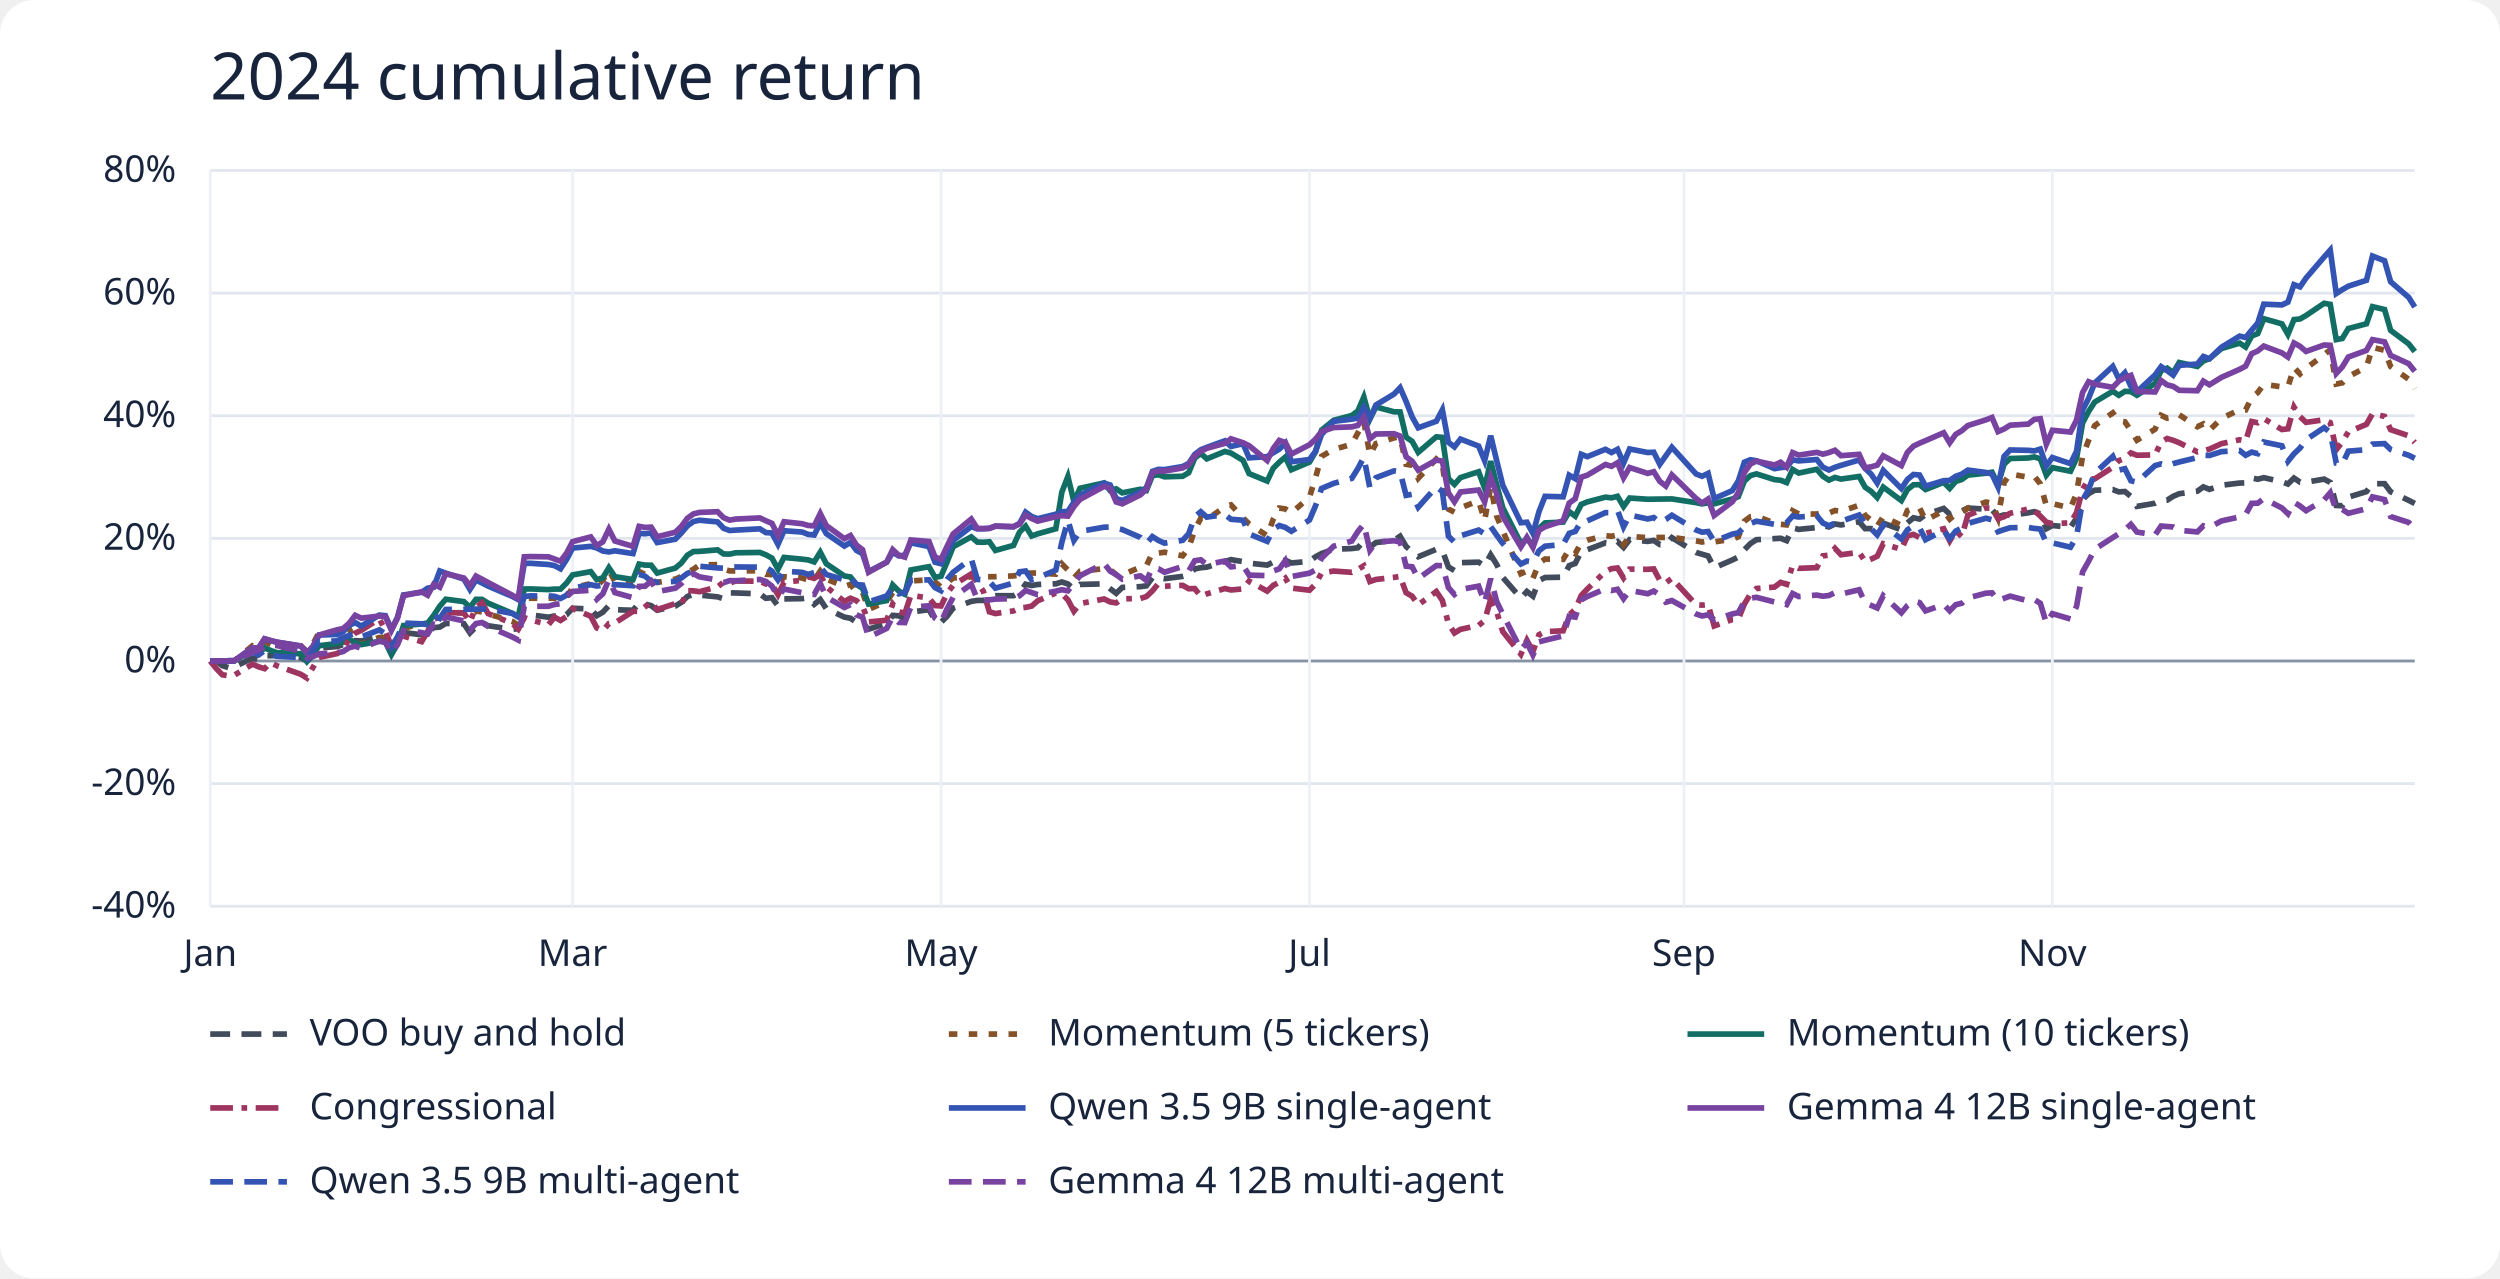
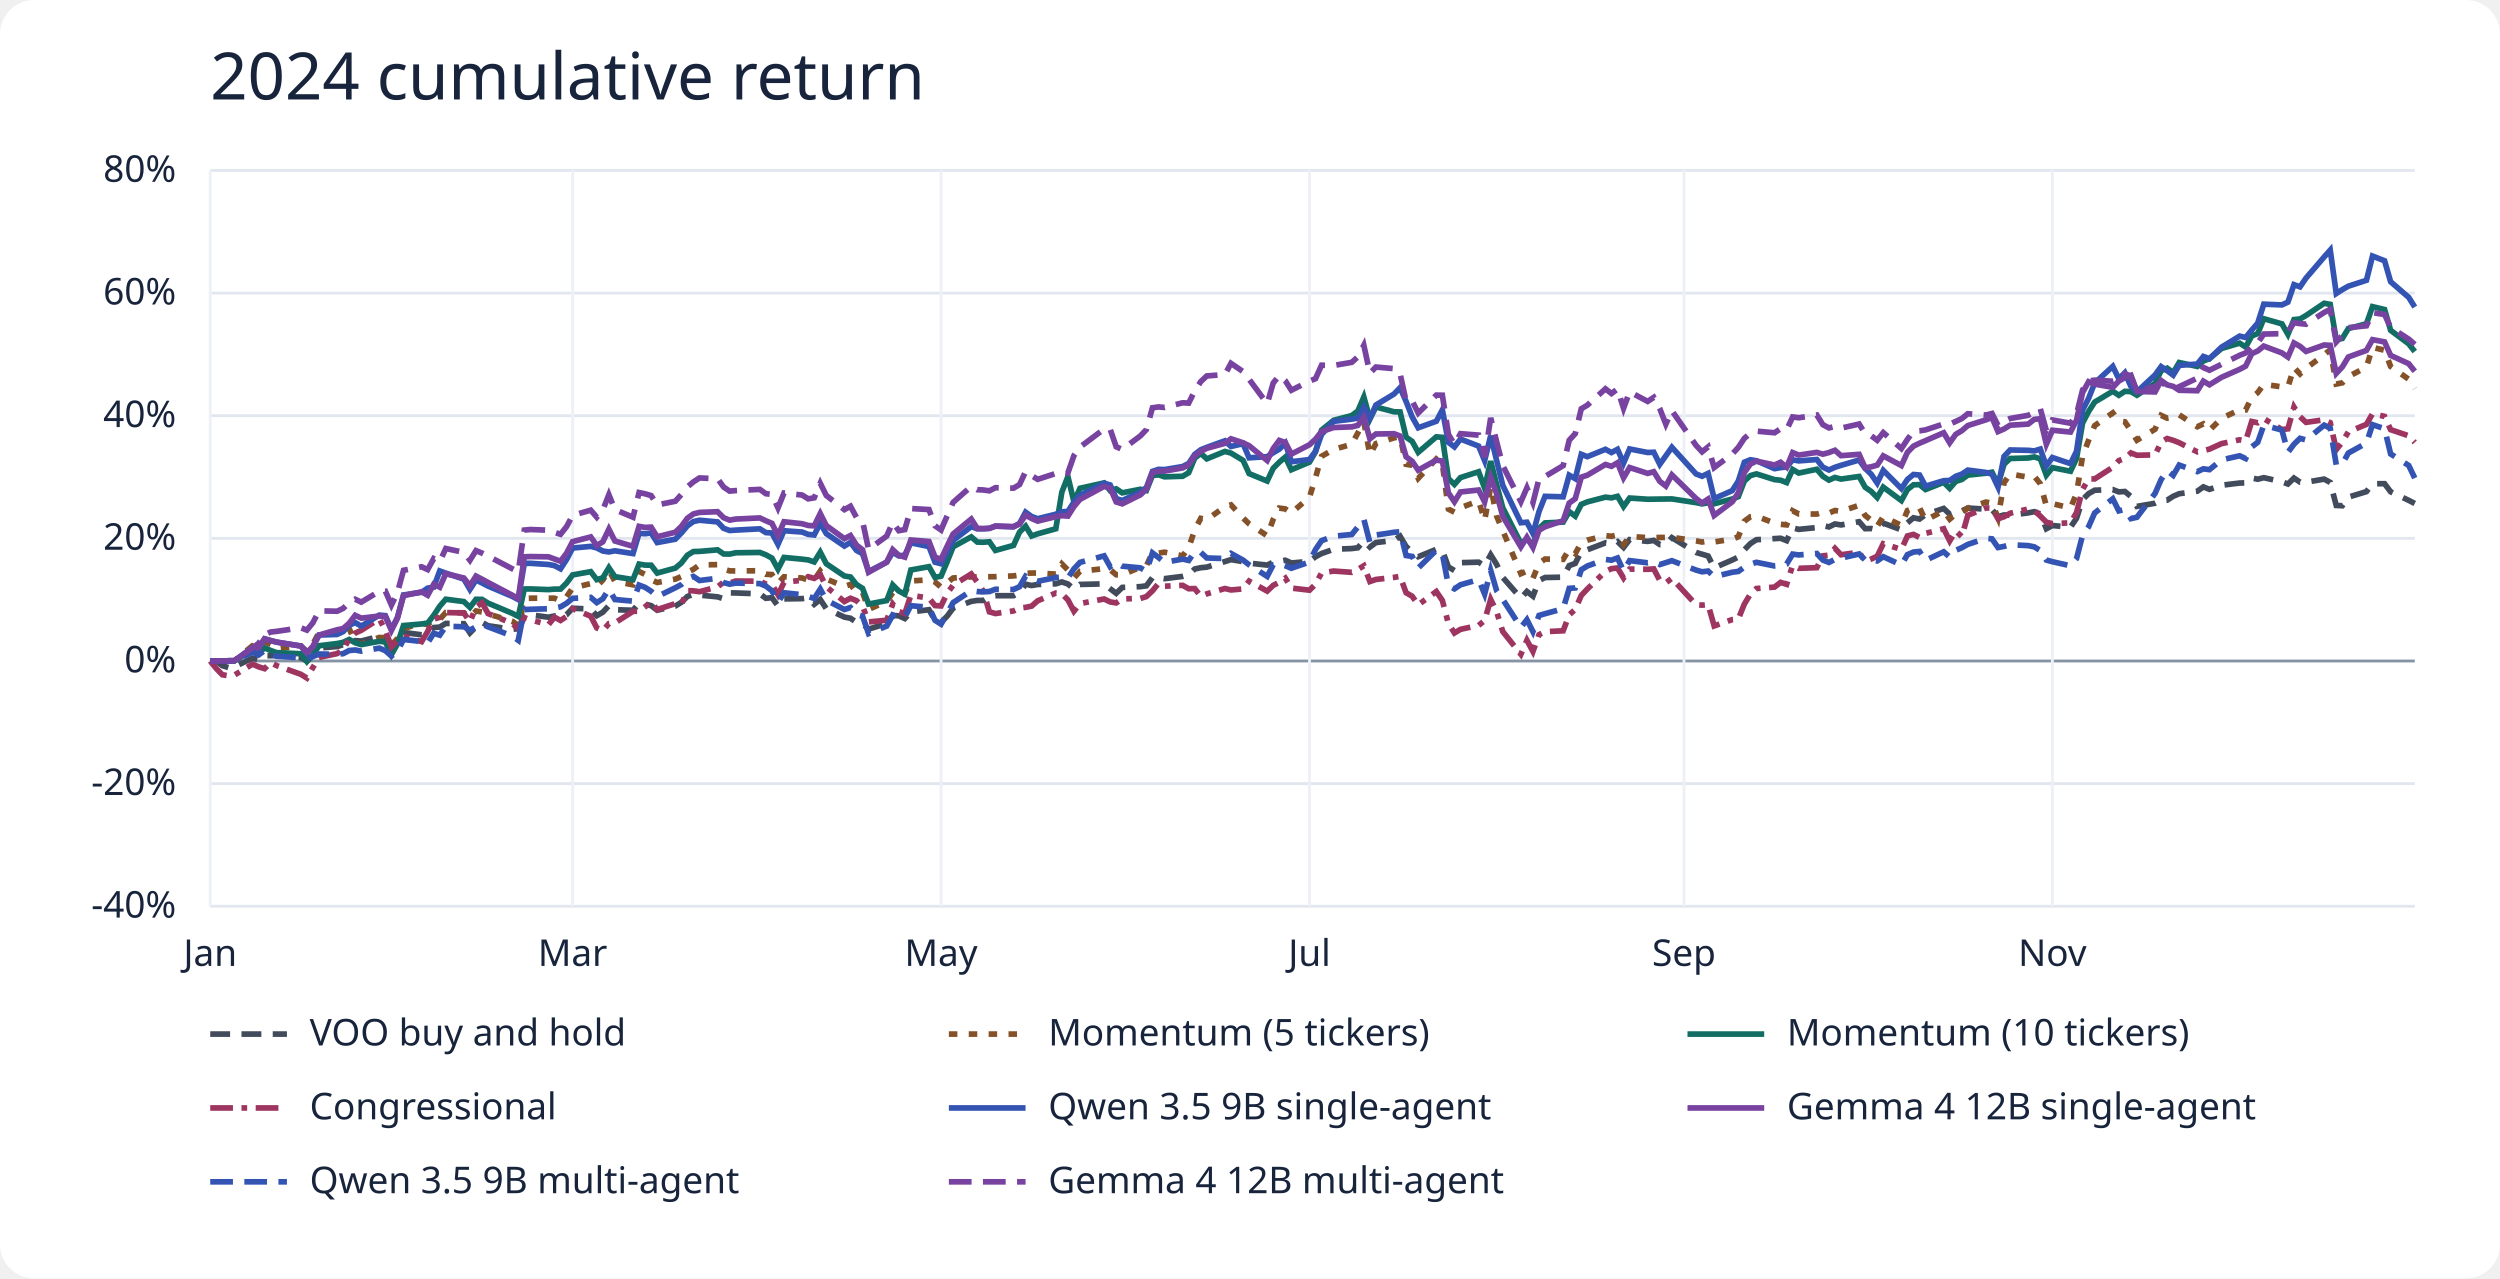
<svg xmlns="http://www.w3.org/2000/svg" aria-labelledby="title desc" viewBox="0 0 880 450" role="img">
  <rect width="880" height="450" rx="12" fill="white" />
  <g font-family="system-ui, sans-serif" fill="#17243b">
    <text x="74.00" y="35.00" font-size="23" text-anchor="start">2024 cumulative return</text>
    <path d="M74 319.00 H850" stroke="#e2e7ef" />
    <text x="62.00" y="323.00" font-size="13" text-anchor="end">-40%</text>
    <path d="M74 275.83 H850" stroke="#e2e7ef" />
    <text x="62.00" y="279.83" font-size="13" text-anchor="end">-20%</text>
    <path d="M74 232.67 H850" stroke="#8593a5" />
    <text x="62.00" y="236.67" font-size="13" text-anchor="end">0%</text>
    <path d="M74 189.50 H850" stroke="#e2e7ef" />
    <text x="62.00" y="193.50" font-size="13" text-anchor="end">20%</text>
    <path d="M74 146.33 H850" stroke="#e2e7ef" />
    <text x="62.00" y="150.33" font-size="13" text-anchor="end">40%</text>
    <path d="M74 103.17 H850" stroke="#e2e7ef" />
    <text x="62.00" y="107.17" font-size="13" text-anchor="end">60%</text>
    <path d="M74 60.00 H850" stroke="#e2e7ef" />
    <text x="62.00" y="64.00" font-size="13" text-anchor="end">80%</text>
    <path d="M74.00 60 V319" stroke="#edf0f5" />
    <text x="74.00" y="340.00" font-size="13" text-anchor="middle">Jan</text>
    <path d="M201.56 60 V319" stroke="#edf0f5" />
    <text x="201.56" y="340.00" font-size="13" text-anchor="middle">Mar</text>
    <path d="M331.25 60 V319" stroke="#edf0f5" />
    <text x="331.25" y="340.00" font-size="13" text-anchor="middle">May</text>
    <path d="M460.94 60 V319" stroke="#edf0f5" />
    <text x="460.94" y="340.00" font-size="13" text-anchor="middle">Jul</text>
    <path d="M592.75 60 V319" stroke="#edf0f5" />
    <text x="592.75" y="340.00" font-size="13" text-anchor="middle">Sep</text>
    <path d="M722.44 60 V319" stroke="#edf0f5" />
    <text x="722.44" y="340.00" font-size="13" text-anchor="middle">Nov</text>
    <polyline stroke="#414b5b" stroke-width="2" fill="none" stroke-dasharray="7 4" points="74.00,232.67 76.13,232.70 78.25,234.31 80.38,234.98 82.50,234.71 88.88,231.65 91.01,232.18 93.13,230.75 95.26,230.82 97.39,230.73 105.89,231.47 108.02,232.67 110.14,230.76 112.27,228.09 118.65,227.59 120.77,226.93 122.90,226.75 125.02,225.50 127.15,225.63 133.53,224.01 135.65,224.17 137.78,227.83 139.91,224.92 142.03,222.63 148.41,223.45 150.54,222.75 152.66,220.90 154.79,220.74 156.92,219.45 163.29,219.55 165.42,222.78 167.55,220.63 169.67,219.09 171.80,220.26 180.30,221.52 182.43,221.29 184.55,216.51 186.68,216.41 193.06,217.26 195.18,216.83 197.31,217.19 199.44,216.34 201.56,214.10 207.94,214.38 210.07,216.72 212.19,215.50 214.32,213.19 216.44,214.62 222.82,214.81 224.95,212.31 227.07,212.67 229.20,213.18 231.33,214.80 237.70,213.34 239.83,212.02 241.96,209.96 244.08,209.17 246.21,209.48 252.59,210.09 254.71,210.76 256.84,208.69 258.96,208.72 267.47,209.03 269.59,210.60 271.72,210.38 273.85,213.31 275.97,210.81 282.35,210.72 284.48,210.43 286.60,212.72 288.73,211.03 290.85,214.25 297.23,217.22 299.36,217.63 301.48,219.02 303.61,219.54 305.74,221.45 312.12,219.48 314.24,216.61 316.37,216.77 318.49,217.73 320.62,215.43 327.00,214.62 329.12,218.30 331.25,219.05 333.38,216.91 335.50,214.05 341.88,211.69 344.01,211.35 346.13,211.34 348.26,209.99 350.38,209.69 356.76,209.68 358.89,208.55 361.01,205.64 363.14,206.10 365.27,205.74 371.64,205.50 373.77,204.85 375.90,205.56 378.02,207.36 380.15,205.72 388.65,205.52 390.78,207.23 392.90,208.85 395.03,206.77 401.41,206.50 403.53,206.21 405.66,203.32 407.79,203.38 409.91,203.69 416.29,202.89 418.42,202.34 420.54,200.29 422.67,199.83 424.79,199.63 431.17,197.66 433.30,196.99 437.55,197.69 439.68,198.23 446.05,198.91 448.18,197.87 450.31,197.59 452.43,197.20 454.56,198.17 460.94,197.59 463.06,195.98 465.19,194.84 469.44,193.34 475.82,193.09 477.95,192.82 480.07,190.37 482.20,192.57 484.32,190.99 490.70,190.22 492.83,188.76 494.95,192.37 497.08,194.28 499.21,195.97 505.58,193.36 507.71,193.78 509.84,199.57 511.96,200.82 514.09,198.06 520.47,197.88 522.59,199.18 524.72,195.28 526.84,198.71 528.97,203.24 535.35,210.56 537.47,208.20 539.60,209.85 541.73,204.33 543.85,203.29 550.23,203.16 552.36,199.11 554.48,198.32 556.61,194.06 558.73,193.52 565.11,191.09 567.24,191.51 569.36,190.62 571.49,192.69 573.62,189.94 579.99,190.57 582.12,190.23 584.25,191.69 586.37,191.65 588.50,189.25 597.00,194.46 599.13,195.09 601.25,195.71 603.38,199.89 609.76,197.11 611.88,196.08 614.01,193.52 616.14,191.34 618.26,189.98 624.64,189.59 626.77,189.47 628.89,190.31 631.02,185.83 633.15,186.34 639.52,185.70 641.65,184.95 643.78,185.48 645.90,184.44 648.03,184.78 654.41,183.64 656.53,186.09 658.66,186.05 660.78,186.54 662.91,184.15 669.29,186.51 671.41,184.05 673.54,182.26 675.67,182.70 677.79,181.13 684.17,178.97 686.30,181.00 688.42,179.89 690.55,179.85 692.67,178.82 699.05,179.23 701.18,179.42 703.30,181.85 705.43,181.25 707.56,181.36 713.93,180.53 716.06,180.11 718.19,180.91 720.31,186.12 722.44,184.99 728.82,185.56 730.94,182.43 733.07,175.86 735.19,173.76 737.32,172.56 743.70,172.33 745.82,173.15 747.95,173.01 750.08,174.75 752.20,178.25 758.58,177.14 760.71,176.16 762.83,176.06 764.96,174.70 767.08,173.79 773.46,172.91 775.59,171.38 777.72,172.25 781.97,170.81 788.35,170.03 790.47,169.97 792.60,168.23 794.72,168.69 796.85,168.14 803.23,169.59 805.35,170.37 807.48,168.28 809.61,169.71 811.73,169.73 818.11,168.65 820.24,169.81 822.36,177.92 824.49,178.02 826.61,174.99 832.99,173.05 835.12,170.25 839.37,170.26 841.50,173.11 847.87,176.13 850.00,177.22" />
    <path stroke="#414b5b" stroke-width="2" fill="none" stroke-dasharray="7 4" d="M74 364 h27" />
    <text x="109.00" y="368.00" font-size="13" text-anchor="start">VOO buy and hold</text>
    <polyline stroke="#845128" stroke-width="2" fill="none" stroke-dasharray="3 4" points="74.00,232.67 76.13,232.65 78.25,232.63 80.38,232.60 82.50,232.58 88.88,227.30 91.01,227.65 93.13,225.95 95.26,226.83 97.39,228.33 105.89,227.39 108.02,229.26 110.14,226.73 112.27,222.66 118.65,222.93 120.77,222.37 122.90,221.23 125.02,226.10 127.15,226.71 133.53,224.38 135.65,224.48 137.78,226.98 139.91,224.79 142.03,221.30 148.41,219.26 150.54,219.94 152.66,217.83 154.79,218.01 156.92,215.61 163.29,215.71 165.42,217.16 167.55,215.07 169.67,215.41 171.80,216.09 180.30,218.69 182.43,220.10 184.55,210.64 186.68,210.57 193.06,210.55 195.18,210.57 197.31,211.51 199.44,210.05 201.56,206.96 207.94,205.42 210.07,206.34 212.19,204.20 214.32,200.70 216.44,204.65 222.82,205.85 224.95,201.17 227.07,202.19 229.20,204.06 231.33,205.03 237.70,203.86 239.83,202.94 241.96,201.39 244.08,200.40 246.21,198.84 252.59,198.75 254.71,200.34 256.84,200.95 258.96,200.98 267.47,200.90 269.59,202.14 271.72,202.25 273.85,205.27 275.97,203.02 282.35,203.45 284.48,204.19 286.60,204.15 288.73,201.02 290.85,203.82 297.23,206.42 299.36,205.71 301.48,208.45 303.61,208.47 305.74,214.51 312.12,211.70 314.24,208.64 316.37,210.16 318.49,208.80 320.62,204.49 327.00,204.10 329.12,204.84 331.25,206.70 333.38,205.13 335.50,203.45 341.88,203.08 344.01,203.06 346.13,203.04 348.26,203.01 350.38,202.99 356.76,202.72 358.89,202.40 361.01,201.77 363.14,201.72 365.27,201.70 371.64,202.09 373.77,198.49 375.90,200.66 378.02,203.46 380.15,201.11 388.65,200.15 390.78,200.51 392.90,202.32 395.03,202.33 401.41,199.67 403.53,199.18 405.66,194.50 407.79,194.70 409.91,194.37 416.29,195.65 418.42,192.84 420.54,186.50 422.67,182.47 424.79,182.94 431.17,178.35 433.30,177.72 437.55,182.33 439.68,184.39 446.05,188.59 448.18,182.78 450.31,178.85 452.43,179.14 454.56,180.57 460.94,174.98 463.06,168.15 465.19,160.62 469.44,158.19 475.82,156.39 477.95,152.40 480.07,148.31 482.20,160.12 484.32,156.14 490.70,154.13 492.83,153.70 494.95,163.44 497.08,163.76 499.21,168.38 505.58,161.56 507.71,163.24 509.84,179.21 511.96,180.29 514.09,178.74 520.47,176.29 522.59,183.22 524.72,171.34 526.84,181.75 528.97,186.78 535.35,201.95 537.47,201.03 539.60,203.57 541.73,198.28 543.85,196.79 550.23,196.89 552.36,193.39 554.48,194.90 556.61,190.96 558.73,190.13 565.11,188.54 567.24,188.77 569.36,188.27 571.49,191.68 573.62,188.84 579.99,189.24 582.12,189.21 584.25,189.19 586.37,189.16 588.50,189.14 597.00,190.38 599.13,190.79 601.25,190.43 603.38,190.76 609.76,189.78 611.88,188.94 614.01,183.48 616.14,181.89 618.26,181.68 624.64,184.16 626.77,184.55 628.89,184.76 631.02,179.80 633.15,180.90 639.52,180.95 641.65,180.32 643.78,180.60 645.90,179.70 648.03,180.00 654.41,177.86 656.53,181.44 658.66,183.09 660.78,185.22 662.91,181.87 669.29,184.94 671.41,179.71 673.54,178.87 675.67,178.71 677.79,183.14 684.17,179.78 686.30,182.74 688.42,180.95 690.55,180.46 692.67,178.86 699.05,176.73 701.18,177.11 703.30,182.23 705.43,169.89 707.56,166.81 713.93,168.00 716.06,167.64 718.19,170.28 720.31,178.06 722.44,177.28 728.82,178.82 730.94,173.71 733.07,160.59 735.19,154.96 737.32,149.83 743.70,145.33 745.82,148.16 747.95,148.48 750.08,151.60 752.20,154.96 758.58,151.08 760.71,146.21 762.83,147.20 764.96,146.89 767.08,146.00 773.46,150.21 775.59,149.21 777.72,151.46 781.97,147.27 788.35,144.23 790.47,144.28 792.60,139.89 794.72,138.20 796.85,135.27 803.23,136.19 805.35,136.24 807.48,129.34 809.61,131.62 811.73,129.64 818.11,124.86 820.24,123.11 822.36,135.18 824.49,134.76 826.61,132.58 832.99,129.21 835.12,122.26 839.37,123.30 841.50,129.00 847.87,133.51 850.00,136.78" />
    <path stroke="#845128" stroke-width="2" fill="none" stroke-dasharray="3 4" d="M334 364 h27" />
    <text x="369.00" y="368.00" font-size="13" text-anchor="start">Momentum (5 tickers)</text>
    <polyline stroke="#126e64" stroke-width="2" fill="none" points="74.00,232.67 76.13,232.65 78.25,232.63 80.38,232.60 82.50,232.58 88.88,228.86 91.01,229.91 93.13,228.05 95.26,228.97 97.39,229.73 105.89,230.12 108.02,232.87 110.14,230.52 112.27,227.31 118.65,226.52 120.77,226.10 122.90,225.10 125.02,226.24 127.15,226.91 133.53,225.74 135.65,225.97 137.78,230.44 139.91,226.62 142.03,220.19 148.41,219.63 150.54,219.33 152.66,216.62 154.79,213.39 156.92,210.93 163.29,211.76 165.42,213.80 167.55,210.96 169.67,210.98 171.80,212.30 180.30,215.88 182.43,216.98 184.55,207.33 186.68,207.30 193.06,207.54 195.18,207.36 197.31,207.36 199.44,205.22 201.56,202.37 207.94,201.22 210.07,204.03 212.19,203.40 214.32,199.84 216.44,202.99 222.82,204.00 224.95,198.56 227.07,198.92 229.20,198.94 231.33,201.72 237.70,199.97 239.83,198.18 241.96,195.42 244.08,194.15 246.21,194.09 252.59,193.55 254.71,195.00 256.84,195.04 258.96,194.58 267.47,194.46 269.59,195.29 271.72,196.45 273.85,200.33 275.97,196.22 282.35,196.83 284.48,197.09 286.60,197.80 288.73,194.37 290.85,198.43 297.23,202.75 299.36,203.09 301.48,205.74 303.61,207.10 305.74,212.62 312.12,211.40 314.24,205.90 316.37,208.04 318.49,209.14 320.62,200.63 327.00,199.47 329.12,203.24 331.25,202.81 333.38,197.77 335.50,192.47 341.88,188.98 344.01,190.81 346.13,190.88 348.26,190.70 350.38,193.75 356.76,191.98 358.89,187.28 361.01,185.20 363.14,188.67 365.27,187.90 371.64,186.13 373.77,173.23 375.90,167.74 378.02,176.61 380.15,171.88 388.65,169.98 390.78,172.71 392.90,172.07 395.03,173.48 401.41,172.22 403.53,172.66 405.66,167.37 407.79,167.13 409.91,167.84 416.29,167.65 418.42,166.39 420.54,161.25 422.67,159.60 424.79,161.52 431.17,158.91 433.30,159.48 437.55,162.04 439.68,166.70 446.05,169.33 448.18,164.83 450.31,162.68 452.43,160.89 454.56,165.35 460.94,162.67 463.06,159.03 465.19,151.41 469.44,147.94 475.82,146.27 477.95,144.68 480.07,139.75 482.20,147.48 484.32,143.27 490.70,144.95 492.83,145.00 494.95,153.89 497.08,155.36 499.21,159.22 505.58,153.77 507.71,153.95 509.84,168.49 511.96,170.51 514.09,168.11 520.47,166.06 522.59,171.81 524.72,162.33 526.84,170.70 528.97,178.72 535.35,191.25 537.47,189.74 539.60,191.84 541.73,186.00 543.85,184.06 550.23,183.78 552.36,180.09 554.48,181.68 556.61,177.54 558.73,176.67 565.11,175.00 567.24,175.24 569.36,174.70 571.49,178.30 573.62,175.31 579.99,175.73 582.12,175.70 584.25,175.67 586.37,175.65 588.50,175.62 597.00,176.93 599.13,177.36 601.25,176.98 603.38,177.33 609.76,175.65 611.88,174.83 614.01,169.34 616.14,167.41 618.26,166.81 624.64,168.83 626.77,169.04 628.89,169.87 631.02,165.26 633.15,166.52 639.52,165.19 641.65,167.65 643.78,169.00 645.90,168.06 648.03,168.63 654.41,167.72 656.53,171.51 658.66,172.98 660.78,175.14 662.91,171.47 669.29,176.21 671.41,172.33 673.54,170.66 675.67,170.58 677.79,172.32 684.17,169.79 686.30,171.91 688.42,169.46 690.55,168.78 692.67,167.25 699.05,166.57 701.18,166.22 703.30,170.50 705.43,163.39 707.56,161.39 713.93,161.21 716.06,160.84 718.19,161.50 720.31,167.27 722.44,164.61 728.82,165.88 730.94,161.38 733.07,148.88 735.19,144.84 737.32,141.53 743.70,137.72 745.82,139.14 747.95,137.75 750.08,137.86 752.20,139.12 758.58,134.95 760.71,130.48 762.83,129.59 764.96,131.14 767.08,127.61 773.46,128.99 775.59,127.06 777.72,126.26 781.97,122.68 788.35,120.78 790.47,122.16 792.60,118.28 794.72,117.43 796.85,112.19 803.23,114.00 805.35,117.70 807.48,112.50 809.61,112.27 811.73,111.05 818.11,106.75 820.24,107.15 822.36,119.54 824.49,119.14 826.61,115.65 832.99,113.97 835.12,107.94 839.37,108.95 841.50,116.28 847.87,121.04 850.00,123.75" />
    <path stroke="#126e64" stroke-width="2" fill="none" d="M594 364 h27" />
    <text x="629.00" y="368.00" font-size="13" text-anchor="start">Momentum (10 tickers)</text>
    <polyline stroke="#9d3560" stroke-width="2" fill="none" stroke-dasharray="8 3 2 3" points="74.00,232.67 76.13,235.32 78.25,237.52 80.38,237.84 82.50,237.65 88.88,233.78 91.01,234.72 93.13,235.37 95.26,233.20 97.39,234.31 105.89,237.35 108.02,238.68 110.14,234.96 112.27,231.42 118.65,230.07 120.77,228.77 122.90,224.88 125.02,222.85 127.15,221.88 133.53,217.83 135.65,221.92 137.78,227.73 139.91,225.64 142.03,223.91 148.41,225.86 150.54,222.28 152.66,217.93 154.79,217.31 156.92,215.62 163.29,215.76 165.42,218.91 167.55,213.73 169.67,212.15 171.80,215.98 180.30,219.42 182.43,221.44 184.55,217.40 186.68,218.18 193.06,219.88 195.18,217.24 197.31,218.40 199.44,216.99 201.56,214.25 207.94,216.91 210.07,221.03 212.19,221.98 214.32,219.52 216.44,219.28 222.82,215.19 224.95,215.17 227.07,213.60 229.20,211.82 231.33,214.57 237.70,212.48 239.83,212.76 241.96,207.92 244.08,207.97 246.21,208.28 252.59,206.59 254.71,204.89 256.84,205.23 258.96,204.52 267.47,204.58 269.59,205.57 271.72,205.70 273.85,209.35 275.97,205.00 282.35,204.23 284.48,203.00 286.60,203.59 288.73,202.25 290.85,206.53 297.23,211.74 299.36,210.59 301.48,211.43 303.61,213.39 305.74,218.92 312.12,218.32 314.24,212.64 316.37,215.28 318.49,215.93 320.62,209.52 327.00,210.54 329.12,213.16 331.25,213.29 333.38,208.88 335.50,205.99 341.88,202.03 344.01,204.92 346.13,208.11 348.26,215.37 350.38,215.97 356.76,215.04 358.89,214.04 361.01,213.79 363.14,213.35 365.27,211.48 371.64,208.75 373.77,209.00 375.90,211.15 378.02,215.14 380.15,212.46 388.65,210.84 390.78,211.88 392.90,212.23 395.03,210.79 401.41,210.67 403.53,209.99 405.66,207.98 407.79,205.36 409.91,206.35 416.29,206.04 418.42,207.23 420.54,207.18 422.67,209.88 424.79,209.04 431.17,207.16 433.30,207.67 437.55,207.29 439.68,204.55 446.05,208.07 448.18,206.04 450.31,204.95 452.43,203.51 454.56,207.00 460.94,207.75 463.06,205.65 465.19,201.66 469.44,201.01 475.82,201.46 477.95,200.44 480.07,199.15 482.20,204.70 484.32,203.97 490.70,203.24 492.83,202.87 494.95,208.65 497.08,209.88 499.21,212.91 505.58,208.22 507.71,211.36 509.84,219.50 511.96,222.81 514.09,221.53 520.47,220.14 522.59,218.42 524.72,210.98 526.84,215.37 528.97,222.30 535.35,230.30 537.47,225.39 539.60,229.32 541.73,223.41 543.85,222.34 550.23,222.04 552.36,216.42 554.48,214.52 556.61,209.60 558.73,207.34 565.11,201.15 567.24,200.17 569.36,199.93 571.49,203.45 573.62,200.32 579.99,200.40 582.12,200.26 584.25,204.32 586.37,205.17 588.50,203.57 597.00,212.85 599.13,213.01 601.25,212.80 603.38,220.33 609.76,218.09 611.88,217.90 614.01,212.63 616.14,209.11 618.26,207.16 624.64,206.65 626.77,205.00 628.89,205.69 631.02,198.98 633.15,200.05 639.52,199.82 641.65,195.66 643.78,195.42 645.90,193.01 648.03,195.27 654.41,194.40 656.53,197.66 658.66,196.79 660.78,195.80 662.91,191.39 669.29,193.40 671.41,188.66 673.54,188.11 675.67,189.18 677.79,187.75 684.17,186.12 686.30,190.40 688.42,186.87 690.55,188.88 692.67,181.38 699.05,178.81 701.18,178.85 703.30,182.60 705.43,181.89 707.56,180.67 713.93,179.16 716.06,179.71 718.19,181.66 720.31,183.80 722.44,184.33 728.82,184.03 730.94,180.42 733.07,172.27 735.19,168.54 737.32,168.58 743.70,164.47 745.82,162.13 747.95,161.37 750.08,159.43 752.20,160.25 758.58,160.12 760.71,155.65 762.83,154.36 764.96,154.99 767.08,155.84 773.46,159.05 775.59,158.63 777.72,158.09 781.97,156.16 788.35,154.81 790.47,155.21 792.60,148.37 794.72,148.81 796.85,147.35 803.23,151.19 805.35,150.95 807.48,143.27 809.61,146.69 811.73,148.67 818.11,147.75 820.24,148.77 822.36,158.28 824.49,155.60 826.61,152.02 832.99,149.37 835.12,145.62 839.37,146.57 841.50,151.24 847.87,153.40 850.00,155.73" />
    <path stroke="#9d3560" stroke-width="2" fill="none" stroke-dasharray="8 3 2 3" d="M74 390 h27" />
    <text x="109.00" y="394.00" font-size="13" text-anchor="start">Congressional</text>
    <polyline stroke="#3454b4" stroke-width="2" fill="none" points="74.00,232.67 76.13,232.65 78.25,232.63 80.38,232.60 82.50,232.58 88.88,228.02 91.01,228.12 93.13,224.87 95.26,225.48 97.39,226.03 105.89,227.39 108.02,229.83 110.14,227.59 112.27,223.54 118.65,223.33 120.77,222.34 122.90,220.10 125.02,219.16 127.15,220.38 133.53,216.51 135.65,216.71 137.78,221.55 139.91,217.28 142.03,209.41 148.41,208.49 150.54,207.02 152.66,206.68 154.79,200.97 156.92,201.75 163.29,203.85 165.42,207.47 167.55,204.16 169.67,205.20 171.80,206.31 180.30,209.93 182.43,211.06 184.55,198.31 186.68,198.28 193.06,198.70 195.18,199.10 197.31,200.22 199.44,196.93 201.56,192.92 207.94,192.32 210.07,192.88 212.19,193.96 214.32,194.28 216.44,193.88 222.82,194.86 224.95,187.73 227.07,187.88 229.20,187.58 231.33,190.98 237.70,189.80 239.83,187.61 241.96,185.10 244.08,183.58 246.21,183.12 252.59,183.71 254.71,185.96 256.84,186.74 258.96,186.60 267.47,186.15 269.59,187.48 271.72,187.61 273.85,191.61 275.97,186.82 282.35,187.28 284.48,188.10 286.60,188.32 288.73,184.13 290.85,187.83 297.23,192.21 299.36,190.91 301.48,193.74 303.61,194.90 305.74,201.16 312.12,197.89 314.24,194.39 316.37,195.68 318.49,195.38 320.62,191.07 327.00,192.39 329.12,197.88 331.25,198.43 333.38,194.30 335.50,190.23 341.88,185.36 344.01,186.14 346.13,186.15 348.26,185.95 350.38,185.21 356.76,185.45 358.89,184.23 361.01,180.29 363.14,181.82 365.27,182.58 371.64,181.01 373.77,180.14 375.90,180.03 378.02,176.76 380.15,174.35 388.65,170.10 390.78,170.71 392.90,175.51 395.03,176.18 401.41,173.22 403.53,171.62 405.66,165.92 407.79,165.21 409.91,165.29 416.29,164.22 418.42,163.14 420.54,159.95 422.67,158.32 424.79,157.47 431.17,155.15 433.30,157.16 437.55,156.18 439.68,161.16 446.05,160.74 448.18,159.36 450.31,158.11 452.43,155.98 454.56,162.53 460.94,161.77 463.06,158.84 465.19,152.92 469.44,148.32 475.82,147.53 477.95,147.18 480.07,143.38 482.20,147.27 484.32,142.56 490.70,138.70 492.83,136.47 494.95,141.33 497.08,146.75 499.21,150.58 505.58,148.28 507.71,144.27 509.84,155.70 511.96,157.31 514.09,154.56 520.47,157.02 522.59,162.15 524.72,153.37 526.84,162.21 528.97,170.83 535.35,184.00 537.47,183.82 539.60,187.81 541.73,180.08 543.85,174.71 550.23,174.88 552.36,167.26 554.48,168.49 556.61,159.92 558.73,160.75 565.11,158.16 567.24,159.29 569.36,158.16 571.49,163.02 573.62,158.04 579.99,159.28 582.12,159.18 584.25,163.44 586.37,160.44 588.50,157.44 597.00,166.82 599.13,167.65 601.25,166.63 603.38,175.50 609.76,172.69 611.88,169.33 614.01,162.70 616.14,161.83 618.26,162.18 624.64,164.97 626.77,164.60 628.89,164.36 631.02,161.86 633.15,162.23 639.52,161.75 641.65,164.45 643.78,165.44 645.90,164.49 648.03,163.80 654.41,161.93 656.53,164.88 658.66,166.93 660.78,170.04 662.91,165.57 669.29,171.99 671.41,168.77 673.54,167.02 675.67,167.20 677.79,171.13 684.17,169.20 686.30,169.12 688.42,167.65 690.55,166.89 692.67,165.47 699.05,166.30 701.18,166.91 703.30,171.44 705.43,160.65 707.56,158.39 713.93,158.51 716.06,158.72 718.19,158.07 720.31,163.98 722.44,161.05 728.82,163.20 730.94,158.83 733.07,144.35 735.19,140.22 737.32,134.83 743.70,128.96 745.82,133.35 747.95,131.21 750.08,136.01 752.20,137.92 758.58,131.98 760.71,129.05 762.83,130.47 764.96,132.06 767.08,128.61 773.46,128.14 775.59,125.48 777.72,126.27 781.97,122.20 788.35,118.31 790.47,118.80 792.60,116.20 794.72,113.73 796.85,107.07 803.23,107.33 805.35,106.34 807.48,100.20 809.61,100.97 811.73,97.87 818.11,90.44 820.24,88.03 822.36,103.32 824.49,101.95 826.61,100.74 832.99,98.66 835.12,90.14 839.37,91.79 841.50,99.17 847.87,104.68 850.00,108.09" />
    <path stroke="#3454b4" stroke-width="2" fill="none" d="M334 390 h27" />
    <text x="369.00" y="394.00" font-size="13" text-anchor="start">Qwen 3.5 9B single-agent</text>
    <polyline stroke="#7842a0" stroke-width="2" fill="none" points="74.00,232.67 76.13,232.65 78.25,232.63 80.38,232.60 82.50,232.58 88.88,228.02 91.01,228.12 93.13,224.87 95.26,225.48 97.39,226.03 105.89,227.39 108.02,229.83 110.14,227.59 112.27,223.54 118.65,221.68 120.77,221.25 122.90,219.39 125.02,216.59 127.15,217.58 133.53,216.84 135.65,217.04 137.78,221.88 139.91,217.60 142.03,209.68 148.41,208.32 150.54,209.53 152.66,205.67 154.79,206.71 156.92,201.95 163.29,203.46 165.42,206.16 167.55,202.78 169.67,203.88 171.80,205.03 180.30,209.50 182.43,210.73 184.55,195.99 186.68,195.91 193.06,196.00 195.18,196.77 197.31,197.55 199.44,194.71 201.56,190.65 207.94,189.00 210.07,192.03 212.19,190.73 214.32,186.26 216.44,190.43 222.82,192.31 224.95,185.28 227.07,185.65 229.20,185.55 231.33,188.94 237.70,187.35 239.83,185.29 241.96,182.42 244.08,180.90 246.21,180.37 252.59,180.12 254.71,182.23 256.84,183.09 258.96,182.71 267.47,182.31 269.59,183.32 271.72,184.22 273.85,188.50 275.97,183.65 282.35,184.35 284.48,184.96 286.60,185.11 288.73,180.76 290.85,184.99 297.23,189.61 299.36,188.51 301.48,191.87 303.61,193.50 305.74,201.43 312.12,197.86 314.24,193.48 316.37,195.46 318.49,196.11 320.62,190.08 327.00,190.60 329.12,196.07 331.25,196.89 333.38,192.29 335.50,187.95 341.88,182.71 344.01,185.99 346.13,186.04 348.26,186.01 350.38,185.18 356.76,185.37 358.89,184.46 361.01,181.33 363.14,182.53 365.27,183.44 371.64,181.87 373.77,181.51 375.90,181.67 378.02,178.32 380.15,175.79 388.65,171.21 390.78,171.81 392.90,176.69 395.03,177.35 401.41,174.19 403.53,172.18 405.66,166.40 407.79,165.81 409.91,165.84 416.29,164.71 418.42,163.61 420.54,160.46 422.67,158.90 424.79,157.81 431.17,156.05 433.30,154.45 437.55,155.86 439.68,156.88 446.05,162.11 448.18,157.87 450.31,155.02 452.43,155.77 454.56,159.84 460.94,156.55 463.06,154.58 465.19,151.90 469.44,150.49 475.82,150.26 477.95,149.74 480.07,146.84 482.20,154.46 484.32,152.76 490.70,152.67 492.83,153.47 494.95,160.80 497.08,162.36 499.21,165.50 505.58,161.95 507.71,162.29 509.84,173.51 511.96,176.62 514.09,173.17 520.47,172.49 522.59,176.67 524.72,168.01 526.84,173.84 528.97,181.74 535.35,192.51 537.47,189.12 539.60,192.70 541.73,186.66 543.85,185.42 550.23,183.30 552.36,177.08 554.48,175.55 556.61,167.96 558.73,167.27 565.11,163.50 567.24,164.14 569.36,162.89 571.49,168.18 573.62,164.57 579.99,166.63 582.12,166.04 584.25,169.44 586.37,171.09 588.50,167.16 597.00,175.46 599.13,177.08 601.25,175.66 603.38,181.45 609.76,176.63 611.88,173.49 614.01,166.34 616.14,163.33 618.26,162.31 624.64,163.68 626.77,162.71 628.89,164.45 631.02,159.31 633.15,160.19 639.52,159.24 641.65,159.87 643.78,159.30 645.90,158.50 648.03,160.39 654.41,159.93 656.53,164.65 658.66,164.32 660.78,163.72 662.91,160.46 669.29,163.88 671.41,159.22 673.54,157.04 675.67,156.01 677.79,155.11 684.17,152.33 686.30,155.86 688.42,152.88 690.55,151.61 692.67,149.80 699.05,147.78 701.18,146.96 703.30,151.92 705.43,150.99 707.56,149.67 713.93,149.28 716.06,147.63 718.19,147.39 720.31,156.37 722.44,151.45 728.82,152.08 730.94,147.88 733.07,138.16 735.19,134.36 737.32,135.22 743.70,136.34 745.82,134.15 747.95,132.90 750.08,132.12 752.20,137.80 758.58,137.96 760.71,133.93 762.83,135.47 764.96,136.01 767.08,137.38 773.46,137.54 775.59,134.16 777.72,135.44 781.97,132.82 788.35,130.00 790.47,128.87 792.60,124.50 794.72,123.54 796.85,121.82 803.23,124.22 805.35,125.69 807.48,120.73 809.61,121.91 811.73,123.70 818.11,121.44 820.24,121.55 822.36,131.45 824.49,129.16 826.61,125.67 832.99,123.34 835.12,119.56 839.37,120.35 841.50,125.10 847.87,128.02 850.00,130.70" />
    <path stroke="#7842a0" stroke-width="2" fill="none" d="M594 390 h27" />
    <text x="629.00" y="394.00" font-size="13" text-anchor="start">Gemma 4 12B single-agent</text>
-     <polyline stroke="#3454b4" stroke-width="2" fill="none" stroke-dasharray="8 4" points="74.00,232.67 76.13,232.65 78.25,232.63 80.38,232.60 82.50,232.58 88.88,229.54 91.01,230.55 93.13,229.01 95.26,230.17 97.39,231.01 105.89,231.44 108.02,232.19 110.14,228.92 112.27,225.85 118.65,225.58 120.77,224.46 122.90,223.67 125.02,223.03 127.15,224.20 133.53,221.72 135.65,223.09 137.78,227.77 139.91,224.21 142.03,219.31 148.41,219.58 150.54,219.85 152.66,216.69 154.79,217.68 156.92,214.53 163.29,214.45 165.42,214.44 167.55,214.41 169.67,214.38 171.80,214.36 180.30,215.92 182.43,217.20 184.55,209.95 186.68,209.75 193.06,209.76 195.18,209.91 197.31,210.65 199.44,209.51 201.56,206.98 207.94,205.82 210.07,206.28 212.19,206.01 214.32,205.52 216.44,205.79 222.82,206.17 224.95,202.19 227.07,202.83 229.20,204.57 231.33,204.95 237.70,204.66 239.83,203.45 241.96,201.84 244.08,201.07 246.21,199.32 252.59,199.91 254.71,200.02 256.84,199.58 258.96,199.57 267.47,199.64 269.59,199.69 271.72,201.04 273.85,204.15 275.97,201.06 282.35,201.47 284.48,202.17 286.60,201.56 288.73,199.59 290.85,202.23 297.23,204.09 299.36,203.37 301.48,205.77 303.61,205.95 305.74,211.85 312.12,209.77 314.24,206.81 316.37,209.02 318.49,208.62 320.62,204.23 327.00,204.11 329.12,206.84 331.25,207.92 333.38,203.94 335.50,201.44 341.88,196.64 344.01,203.96 346.13,204.09 348.26,204.72 350.38,207.03 356.76,205.24 358.89,201.28 361.01,200.99 363.14,204.06 365.27,203.39 371.64,200.68 373.77,190.87 375.90,183.16 378.02,190.22 380.15,187.06 388.65,185.57 390.78,185.51 392.90,185.93 395.03,186.41 401.41,189.17 403.53,191.34 405.66,188.88 407.79,190.25 409.91,191.19 416.29,190.19 418.42,187.88 420.54,181.87 422.67,180.13 424.79,182.02 431.17,181.14 433.30,182.78 437.55,183.12 439.68,187.97 446.05,190.56 448.18,186.33 450.31,184.99 452.43,185.64 454.56,187.01 460.94,183.04 463.06,178.06 465.19,171.94 469.44,170.15 475.82,168.39 477.95,164.97 480.07,160.97 482.20,171.76 484.32,168.15 490.70,165.75 492.83,166.07 494.95,174.36 497.08,173.98 499.21,178.53 505.58,171.36 507.71,172.98 509.84,188.73 511.96,190.83 514.09,188.58 520.47,186.59 522.59,187.91 524.72,185.36 526.84,188.40 528.97,191.28 535.35,198.53 537.47,197.50 539.60,197.90 541.73,193.87 543.85,192.26 550.23,191.64 552.36,187.73 554.48,187.07 556.61,183.52 558.73,183.34 565.11,180.45 567.24,180.48 569.36,179.63 571.49,185.45 573.62,181.29 579.99,182.67 582.12,182.18 584.25,183.87 586.37,182.82 588.50,181.37 597.00,186.53 599.13,187.32 601.25,187.10 603.38,190.56 609.76,188.01 611.88,187.56 614.01,185.54 616.14,184.28 618.26,183.46 624.64,184.55 626.77,184.20 628.89,183.99 631.02,181.65 633.15,181.99 639.52,181.53 641.65,184.11 643.78,185.04 645.90,184.15 648.03,183.49 654.41,181.29 656.53,184.39 658.66,186.13 660.78,188.28 662.91,184.78 669.29,189.73 671.41,186.50 673.54,185.15 675.67,185.79 677.79,189.97 684.17,186.69 686.30,189.58 688.42,186.94 690.55,185.87 692.67,184.24 699.05,182.42 701.18,182.96 703.30,187.14 705.43,186.42 707.56,185.76 713.93,185.66 716.06,186.00 718.19,186.22 720.31,191.11 722.44,191.10 728.82,192.61 730.94,188.93 733.07,176.10 735.19,172.28 737.32,166.61 743.70,160.66 745.82,165.49 747.95,164.98 750.08,169.22 752.20,169.74 758.58,163.89 760.71,163.30 762.83,163.94 764.96,163.19 767.08,162.62 773.46,161.07 775.59,160.23 777.72,160.33 781.97,158.97 788.35,158.59 790.47,160.25 792.60,159.14 794.72,159.69 796.85,155.59 803.23,156.92 805.35,162.38 807.48,159.73 809.61,157.71 811.73,154.74 818.11,150.53 820.24,152.21 822.36,163.02 824.49,163.39 826.61,158.81 832.99,158.29 835.12,156.33 839.37,156.16 841.50,158.21 847.87,160.26 850.00,161.32" />
+     <polyline stroke="#3454b4" stroke-width="2" fill="none" stroke-dasharray="8 4" points="74.00,232.67 76.13,232.65 78.25,232.63 80.38,232.60 82.50,232.58 88.88,229.54 91.01,230.55 93.13,229.01 95.26,230.17 97.39,231.01 105.89,231.51 108.02,231.74 110.14,231.11 112.27,230.22 118.65,230.27 120.77,230.09 122.90,228.99 125.02,228.79 127.15,229.20 133.53,228.14 135.65,229.04 137.78,230.94 139.91,229.29 142.03,225.09 148.41,225.81 150.54,226.31 152.66,222.91 154.79,223.58 156.92,220.45 163.29,220.61 165.42,221.82 167.55,220.62 169.67,219.63 171.80,220.65 180.30,223.86 182.43,225.40 184.55,214.57 186.68,214.47 193.06,214.28 195.18,214.02 197.31,213.61 199.44,212.34 201.56,210.62 207.94,210.28 210.07,212.12 212.19,210.76 214.32,207.38 216.44,211.03 222.82,211.61 224.95,205.95 227.07,206.75 229.20,208.13 231.33,210.00 237.70,206.90 239.83,205.76 241.96,203.71 244.08,202.90 246.21,204.34 252.59,203.55 254.71,205.07 256.84,205.63 258.96,205.24 267.47,205.43 269.59,206.30 271.72,207.95 273.85,212.02 275.97,208.65 282.35,209.35 284.48,209.94 286.60,210.66 288.73,207.37 290.85,211.25 297.23,214.55 299.36,213.84 301.48,216.31 303.61,216.87 305.74,223.03 312.12,220.37 314.24,216.50 316.37,217.53 318.49,217.19 320.62,213.21 327.00,213.77 329.12,218.35 331.25,219.70 333.38,215.93 335.50,212.11 341.88,207.93 344.01,208.23 346.13,208.32 348.26,208.22 350.38,207.42 356.76,207.49 358.89,206.52 361.01,202.83 363.14,203.91 365.27,204.61 371.64,203.31 373.77,203.09 375.90,203.45 378.02,200.23 380.15,197.96 388.65,195.66 390.78,199.49 392.90,198.07 395.03,199.29 401.41,199.88 403.53,201.12 405.66,194.62 407.79,196.25 409.91,197.95 416.29,196.80 418.42,197.28 420.54,194.20 422.67,194.44 424.79,196.40 431.17,196.61 433.30,194.80 437.55,197.15 439.68,198.81 446.05,202.90 448.18,198.77 450.31,198.43 452.43,199.15 454.56,200.03 460.94,197.83 463.06,193.42 465.19,190.31 469.44,188.74 475.82,188.14 477.95,185.51 480.07,182.75 482.20,191.01 484.32,188.34 490.70,187.36 492.83,187.19 494.95,195.54 497.08,195.86 499.21,199.95 505.58,193.69 507.71,194.98 509.84,206.09 511.96,207.28 514.09,205.85 520.47,204.01 522.59,209.13 524.72,200.80 526.84,208.00 528.97,211.00 535.35,220.86 537.47,218.12 539.60,222.34 541.73,216.63 543.85,216.03 550.23,214.26 552.36,207.11 554.48,206.95 556.61,200.55 558.73,199.23 565.11,196.93 567.24,197.18 569.36,196.40 571.49,200.99 573.62,197.33 579.99,198.11 582.12,197.75 584.25,198.73 586.37,198.05 588.50,197.36 597.00,200.66 599.13,201.27 601.25,201.01 603.38,203.00 609.76,201.43 611.88,201.15 614.01,199.64 616.14,198.63 618.26,197.93 624.64,199.22 626.77,199.07 628.89,198.52 631.02,195.05 633.15,195.34 639.52,194.83 641.65,197.14 643.78,197.98 645.90,196.91 648.03,196.48 654.41,195.00 656.53,197.15 658.66,197.05 660.78,197.44 662.91,195.96 669.29,198.90 671.41,195.23 673.54,194.32 675.67,194.11 677.79,197.25 684.17,194.23 686.30,196.10 688.42,193.73 690.55,192.79 692.67,191.63 699.05,189.48 701.18,189.68 703.30,192.73 705.43,192.33 707.56,191.74 713.93,192.06 716.06,192.49 718.19,193.78 720.31,197.13 722.44,197.72 728.82,199.16 730.94,196.61 733.07,188.42 735.19,185.39 737.32,180.56 743.70,175.58 745.82,179.83 747.95,179.27 750.08,182.56 752.20,182.08 758.58,173.69 760.71,168.82 762.83,165.63 764.96,167.32 767.08,163.70 773.46,166.01 775.59,165.03 777.72,165.32 781.97,161.88 788.35,160.44 790.47,161.41 792.60,157.32 794.72,155.68 796.85,149.67 803.23,151.38 805.35,159.22 807.48,156.37 809.61,154.29 811.73,154.87 818.11,149.66 820.24,150.74 822.36,163.59 824.49,163.31 826.61,159.48 832.99,155.95 835.12,149.48 839.37,150.92 841.50,159.78 847.87,163.85 850.00,168.29" />
    <path stroke="#3454b4" stroke-width="2" fill="none" stroke-dasharray="8 4" d="M74 416 h27" />
    <text x="109.00" y="420.00" font-size="13" text-anchor="start">Qwen 3.5 9B multi-agent</text>
-     <polyline stroke="#7842a0" stroke-width="2" fill="none" stroke-dasharray="8 4" points="74.00,232.67 76.13,232.65 78.25,232.63 80.38,232.60 82.50,232.58 88.88,229.60 91.01,228.92 93.13,227.57 95.26,227.16 97.39,227.22 105.89,229.24 108.02,231.57 110.14,231.13 112.27,230.12 118.65,229.83 120.77,229.35 122.90,227.97 125.02,227.47 127.15,228.18 133.53,225.63 135.65,226.10 137.78,229.85 139.91,226.90 142.03,221.86 148.41,222.67 150.54,223.16 152.66,219.72 154.79,220.32 156.92,217.18 163.29,218.57 165.42,221.75 167.55,219.50 169.67,219.12 171.80,220.51 180.30,224.20 182.43,225.29 184.55,213.46 186.68,213.43 193.06,213.40 195.18,212.78 197.31,212.52 199.44,210.08 201.56,208.18 207.94,207.79 210.07,210.94 212.19,209.05 214.32,204.03 216.44,208.59 222.82,210.39 224.95,206.42 227.07,206.35 229.20,204.57 231.33,208.27 237.70,207.05 239.83,205.40 241.96,203.02 244.08,201.95 246.21,203.05 252.59,204.16 254.71,205.09 256.84,204.39 258.96,204.41 267.47,203.96 269.59,204.67 271.72,206.32 273.85,210.06 275.97,207.33 282.35,208.64 284.48,208.99 286.60,209.22 288.73,205.37 290.85,210.15 297.23,213.83 299.36,212.84 301.48,216.44 303.61,217.23 305.74,224.27 312.12,221.20 314.24,217.05 316.37,219.08 318.49,219.16 320.62,213.68 327.00,213.25 329.12,217.60 331.25,219.09 333.38,214.24 335.50,210.28 341.88,205.67 344.01,210.90 346.13,211.17 348.26,211.15 350.38,210.88 356.76,210.71 358.89,209.70 361.01,207.86 363.14,208.58 365.27,209.32 371.64,208.10 373.77,207.58 375.90,207.97 378.02,205.28 380.15,202.66 388.65,198.32 390.78,201.06 392.90,202.23 395.03,203.89 401.41,202.70 403.53,204.34 405.66,199.88 407.79,200.23 409.91,201.41 416.29,199.42 418.42,200.97 420.54,197.38 422.67,197.05 424.79,198.72 431.17,197.46 433.30,199.54 437.55,199.04 439.68,202.45 446.05,202.62 448.18,200.98 450.31,200.23 452.43,197.33 454.56,202.94 460.94,201.75 463.06,200.62 465.19,196.48 469.44,192.26 475.82,190.46 477.95,187.13 480.07,184.47 482.20,193.69 484.32,190.83 490.70,190.35 492.83,190.76 494.95,199.29 497.08,199.52 499.21,203.65 505.58,199.09 507.71,199.10 509.84,206.81 511.96,209.25 514.09,207.51 520.47,206.32 522.59,212.12 524.72,203.68 526.84,211.79 528.97,216.14 535.35,228.69 537.47,226.22 539.60,230.56 541.73,225.94 543.85,225.37 550.23,223.83 552.36,216.94 554.48,217.22 556.61,211.13 558.73,209.98 565.11,207.25 567.24,207.86 569.36,207.43 571.49,210.74 573.62,207.81 579.99,208.98 582.12,208.04 584.25,209.46 586.37,211.98 588.50,211.39 597.00,216.11 599.13,216.82 601.25,216.40 603.38,218.21 609.76,216.11 611.88,215.64 614.01,211.72 616.14,210.53 618.26,210.26 624.64,211.89 626.77,212.06 628.89,212.81 631.02,208.92 633.15,209.98 639.52,209.47 641.65,209.87 643.78,209.62 645.90,208.61 648.03,209.12 654.41,207.60 656.53,212.24 658.66,213.11 660.78,214.03 662.91,209.68 669.29,215.70 671.41,213.14 673.54,211.52 675.67,212.10 677.79,215.03 684.17,212.80 686.30,215.01 688.42,212.86 690.55,212.34 692.67,210.49 699.05,208.80 701.18,208.68 703.30,211.36 705.43,210.61 707.56,209.83 713.93,211.52 716.06,211.04 718.19,212.35 720.31,219.35 722.44,216.01 728.82,217.89 730.94,213.47 733.07,201.31 735.19,197.55 737.32,193.34 743.70,189.24 745.82,187.87 747.95,186.48 750.08,184.57 752.20,187.28 758.58,188.29 760.71,185.16 762.83,185.33 764.96,185.49 767.08,186.66 773.46,187.23 775.59,185.08 777.72,185.64 781.97,183.36 788.35,181.97 790.47,181.11 792.60,177.18 794.72,177.12 796.85,175.55 803.23,178.80 805.35,180.84 807.48,176.81 809.61,178.10 811.73,179.76 818.11,175.92 820.24,173.43 822.36,179.73 824.49,179.33 826.61,180.68 832.99,179.08 835.12,174.90 839.37,175.86 841.50,181.82 847.87,183.90 850.00,186.33" />
+     <polyline stroke="#7842a0" stroke-width="2" fill="none" stroke-dasharray="8 4" points="74.00,232.67 76.13,232.65 78.25,232.63 80.38,232.60 82.50,232.58 88.88,228.08 91.01,226.48 93.13,223.43 95.26,222.47 97.39,222.24 105.89,220.98 108.02,221.80 110.14,219.20 112.27,215.02 118.65,215.15 120.77,214.17 122.90,212.09 125.02,210.93 127.15,211.95 133.53,208.12 135.65,208.10 137.78,212.97 139.91,208.53 142.03,200.75 148.41,199.51 150.54,200.50 152.66,196.64 154.79,197.72 156.92,193.07 163.29,194.45 165.42,197.22 167.55,193.81 169.67,194.70 171.80,195.76 180.30,200.20 182.43,201.24 184.55,186.59 186.68,186.39 193.06,186.63 195.18,187.40 197.31,188.06 199.44,185.36 201.56,181.41 207.94,179.58 210.07,182.06 212.19,179.50 214.32,174.13 216.44,179.38 222.82,182.06 224.95,173.38 227.07,173.82 229.20,174.45 231.33,177.74 237.70,176.44 239.83,174.08 241.96,171.38 244.08,169.63 246.21,168.24 252.59,168.51 254.71,171.44 256.84,172.87 258.96,172.69 267.47,172.26 269.59,173.79 271.72,174.03 273.85,178.79 275.97,173.55 282.35,174.26 284.48,175.59 286.60,175.23 288.73,170.11 290.85,174.40 297.23,179.39 299.36,178.20 301.48,182.13 303.61,183.40 305.74,193.39 312.12,188.70 314.24,183.83 316.37,186.80 318.49,186.43 320.62,179.01 327.00,179.36 329.12,185.08 331.25,186.55 333.38,181.62 335.50,176.83 341.88,171.20 344.01,172.38 346.13,172.47 348.26,172.77 350.38,171.67 356.76,171.83 358.89,170.56 361.01,165.96 363.14,167.42 365.27,168.72 371.64,166.66 373.77,166.08 375.90,166.47 378.02,160.38 380.15,157.39 388.65,151.01 390.78,151.09 392.90,157.26 395.03,158.20 401.41,153.44 403.53,151.21 405.66,143.54 407.79,143.24 409.91,143.42 416.29,141.78 418.42,141.89 420.54,137.56 422.67,134.32 424.79,132.33 431.17,131.84 433.30,127.90 437.55,130.80 439.68,133.51 446.05,142.12 448.18,134.80 450.31,132.19 452.43,134.03 454.56,137.36 460.94,134.16 463.06,133.29 465.19,128.55 469.44,128.65 475.82,127.54 477.95,125.63 480.07,121.54 482.20,131.37 484.32,129.20 490.70,129.76 492.83,131.56 494.95,141.23 497.08,141.11 499.21,145.39 505.58,139.08 507.71,139.12 509.84,152.87 511.96,156.42 514.09,152.65 520.47,153.16 522.59,160.94 524.72,147.10 526.84,155.59 528.97,163.89 535.35,176.60 537.47,171.72 539.60,176.91 541.73,168.56 543.85,167.72 550.23,163.91 552.36,154.97 554.48,152.66 556.61,143.89 558.73,142.64 565.11,136.86 567.24,138.52 569.36,136.93 571.49,143.74 573.62,137.92 579.99,141.30 582.12,139.88 584.25,143.86 586.37,149.30 588.50,144.57 597.00,156.76 599.13,159.04 601.25,157.31 603.38,164.58 609.76,159.81 611.88,157.50 614.01,154.29 616.14,152.48 618.26,151.76 624.64,152.33 626.77,150.92 628.89,151.31 631.02,146.76 633.15,147.05 639.52,146.08 641.65,149.49 643.78,150.62 645.90,150.13 648.03,150.71 654.41,149.26 656.53,152.69 658.66,153.38 660.78,154.97 662.91,152.28 669.29,157.90 671.41,154.67 673.54,151.77 675.67,151.66 677.79,151.32 684.17,149.23 686.30,149.29 688.42,148.34 690.55,147.34 692.67,145.64 699.05,146.09 701.18,145.55 703.30,149.75 705.43,148.24 707.56,147.31 713.93,146.19 716.06,145.18 718.19,143.91 720.31,151.57 722.44,147.81 728.82,148.98 730.94,145.84 733.07,137.23 735.19,134.06 737.32,133.82 743.70,134.19 745.82,133.70 747.95,131.55 750.08,132.40 752.20,137.79 758.58,135.99 760.71,134.43 762.83,136.08 764.96,137.05 767.08,136.11 773.46,133.10 775.59,129.33 777.72,130.32 781.97,128.24 788.35,125.06 790.47,124.23 792.60,122.03 794.72,120.68 796.85,117.59 803.23,117.45 805.35,116.87 807.48,113.58 809.61,113.91 811.73,114.11 818.11,109.98 820.24,108.92 822.36,120.38 824.49,118.07 826.61,115.33 832.99,114.68 835.12,110.04 839.37,110.72 841.50,115.25 847.87,119.37 850.00,121.24" />
    <path stroke="#7842a0" stroke-width="2" fill="none" stroke-dasharray="8 4" d="M334 416 h27" />
    <text x="369.00" y="420.00" font-size="13" text-anchor="start">Gemma 4 12B multi-agent</text>
  </g>
</svg>
